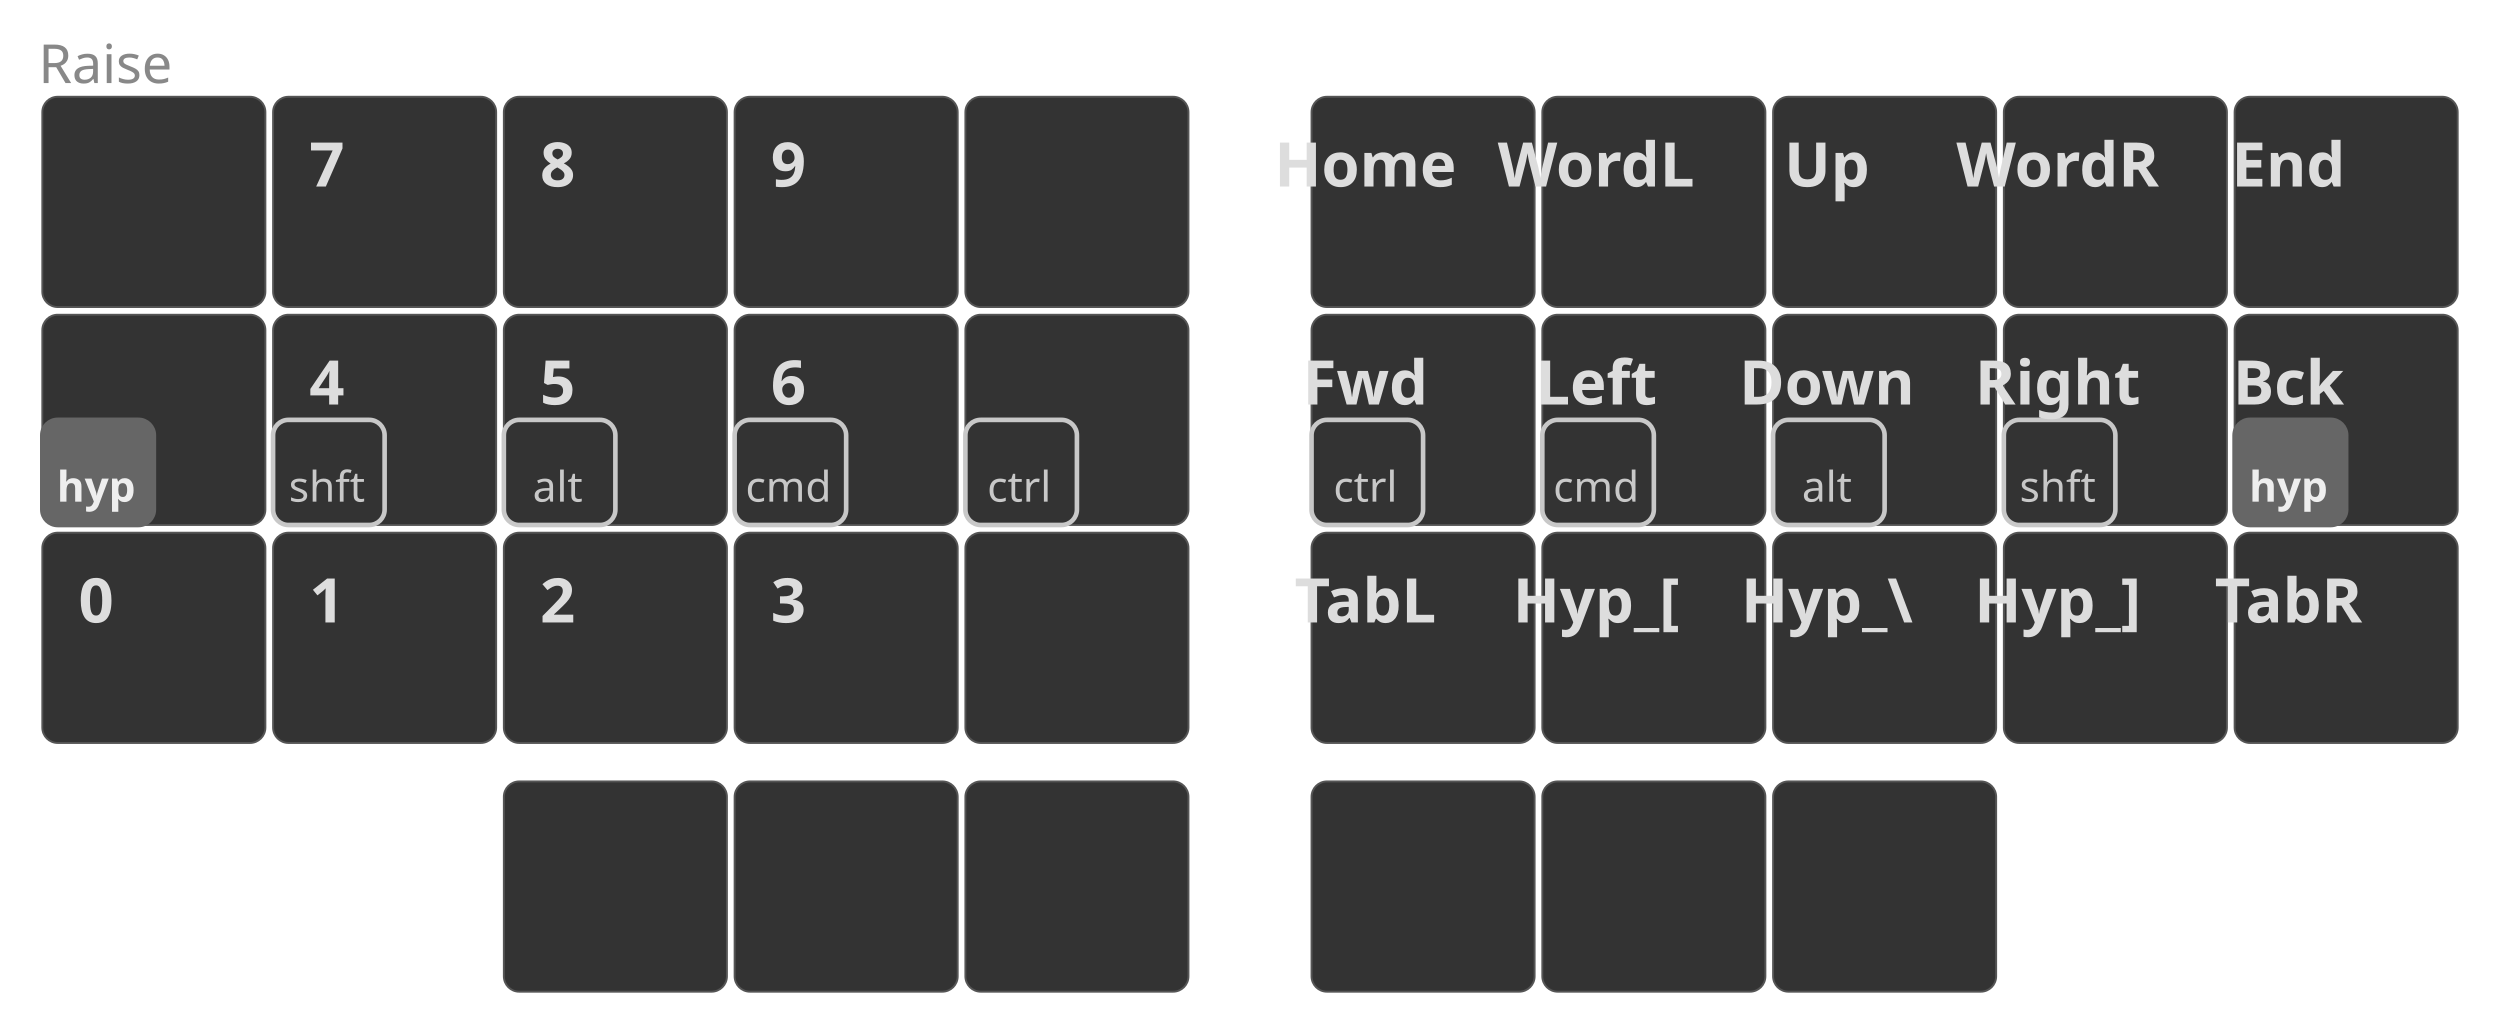
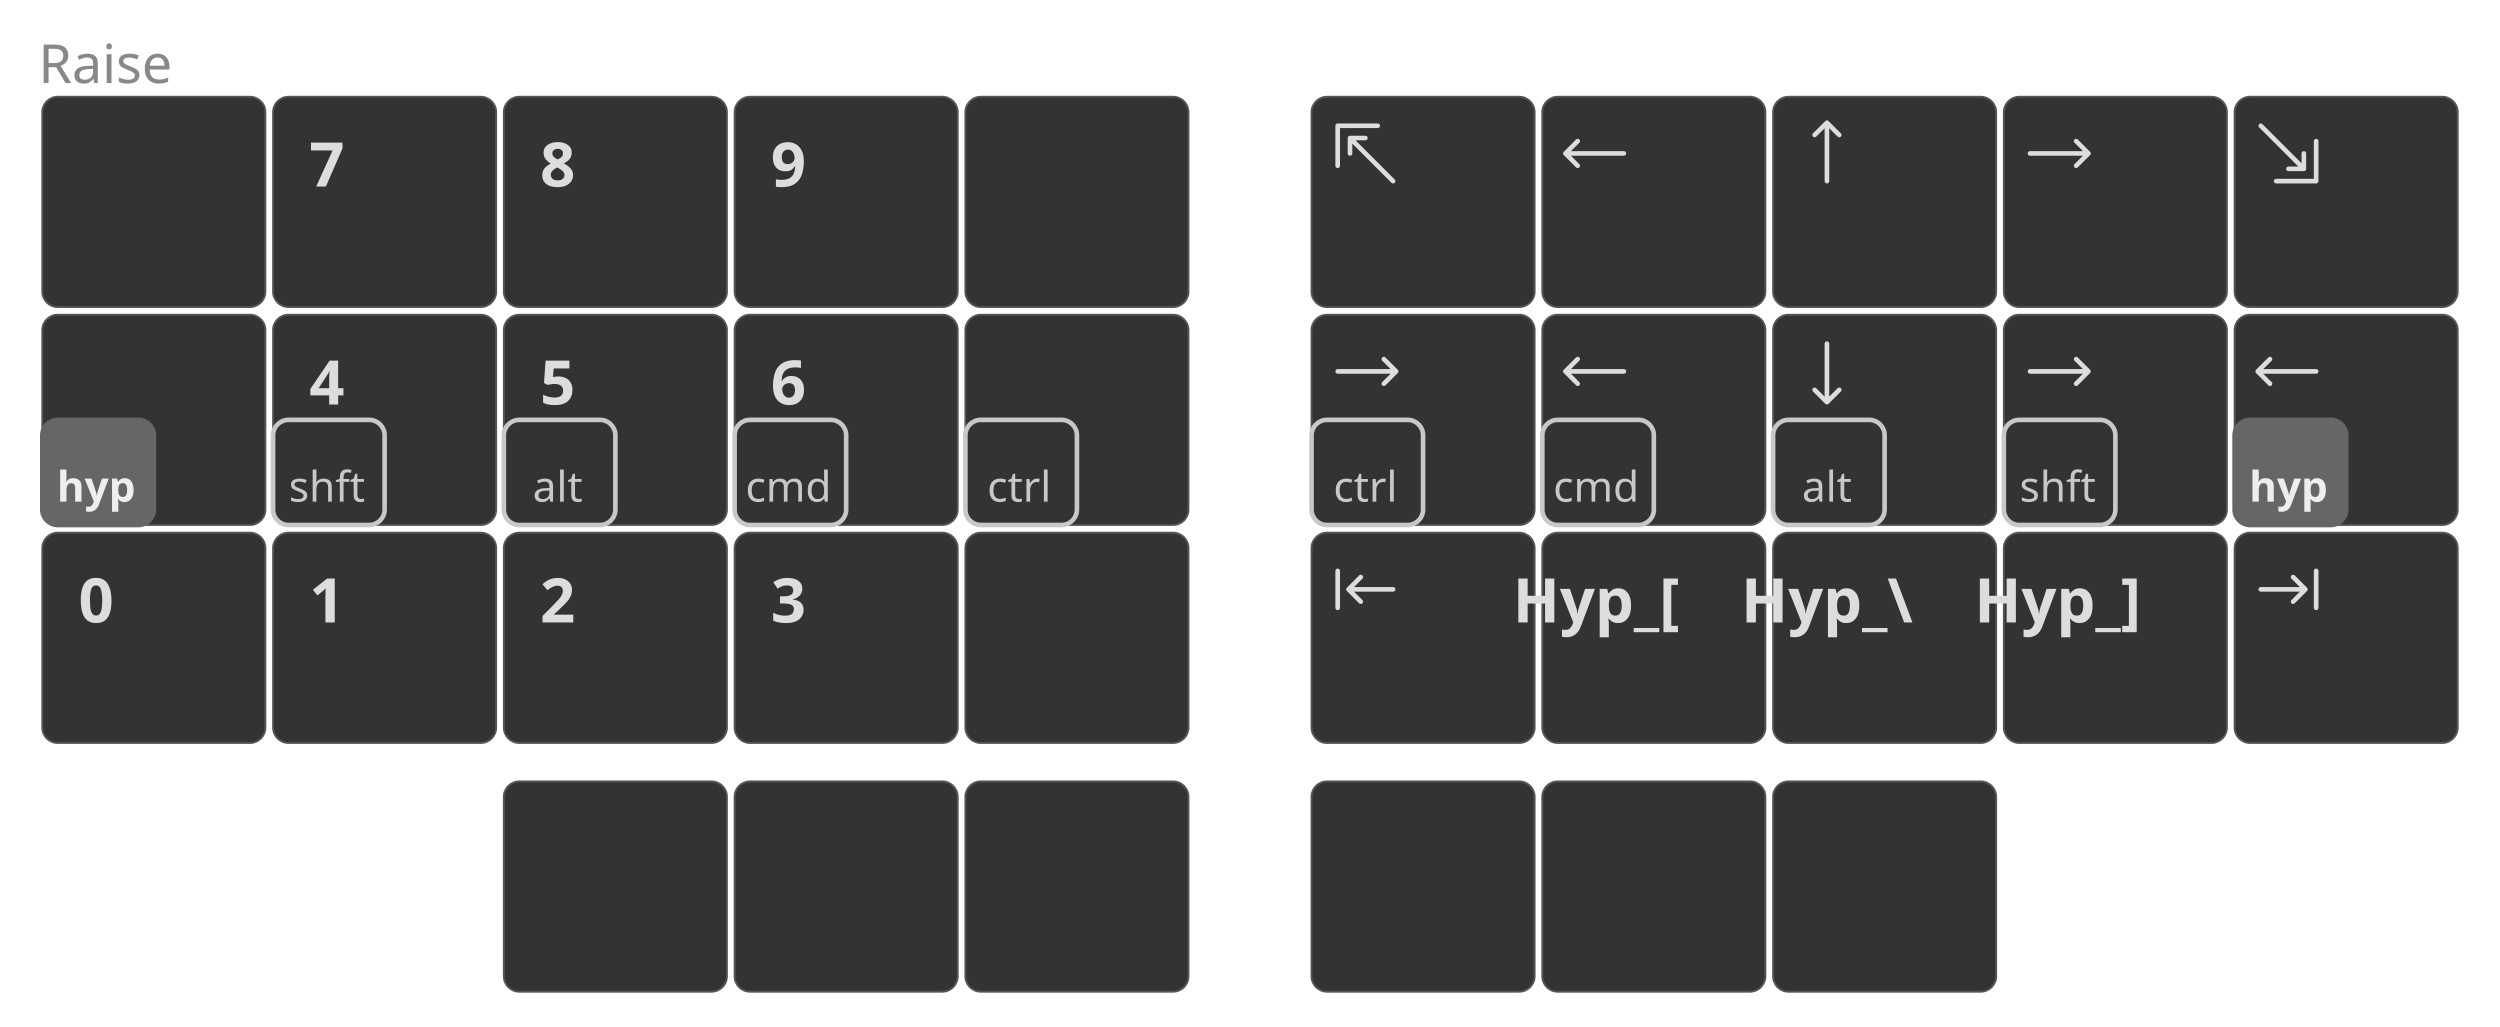
<svg xmlns="http://www.w3.org/2000/svg" class="keymap" width="650" height="267" viewBox="-10 -24 650.0 266.68">
  <style>svg.keymap { background: #1e1e2e; font-family: sans-serif; }
    rect.keycap { fill: #333333; stroke: #555555; stroke-width: 0.5px; }
    text { fill: #c8c8c8; text-anchor: middle; dominant-baseline: central; }
    text.base { font-size: 16px; font-weight: 600; fill: #dddddd; }
    text.hold { font-size: 11px; }
    text.sym { font-size: 13px; fill: #9999ff; }
    text.num { font-size: 13px; fill: #ee9944; }
    text.sticky { font-size: 12px; font-weight: 600; }
    use.glyph { fill: none; stroke: #c8c8c8; stroke-width: 2.5px;
                stroke-linecap: round; stroke-linejoin: round; }
+     use.glyph.base { stroke: #dddddd; stroke-width: 3px; }
    use.glyph.sym { stroke: #9999ff; }
    use.glyph.num { stroke: #ee9944; }
    rect.hold-box { stroke-width: 1.2px; }
    rect.hold-box.tap-preferred.mod { fill: none; stroke: #c8c8c8; }
    rect.hold-box.tap-preferred.sym { fill: none; stroke: #9999ff; }
    rect.hold-box.tap-preferred.nav { fill: none; stroke: #ee9944; }
    rect.hold-box.hold-preferred.mod { fill: #666666; stroke: #666666; }
    rect.hold-box.hold-preferred.sym { fill: #6666bb; stroke: #6666bb; }
    rect.hold-box.hold-preferred.nav { fill: #aa7755; stroke: #aa7755; }
    rect.hold-box.sticky.mod { fill: #666666; stroke: #666666; }
    rect.hold-box.sticky.sym { fill: #6666bb; stroke: #6666bb; }
    rect.hold-box.sticky.nav { fill: #aa7755; stroke: #aa7755; }
    text.hold.hold-preferred.mod, text.sticky.mod { fill: #eeeeee; font-weight: 700; }
    text.hold.hold-preferred.sym, text.sticky.sym,
    text.hold.hold-preferred.nav, text.sticky.nav { fill: #1a1a1a; font-weight: 700; }
    text.hold.tap-preferred { fill: #c8c8c8; }
    text.title { font-size: 14px; fill: #888888; text-anchor: start; }</style>
  <defs>
    <path id="glyph_backspace" class="symbol" transform="scale(0.4) translate(-24,-30)" d="M22,19l10,10 M22,29l10-10 M6,24l10,13h26v-26h-26z" />
    <path id="glyph_return" class="symbol" transform="scale(0.4) translate(-24,-30)" d="M42,13V27H6 m8-8l-8,8l8,8" />
    <path id="glyph_space" class="symbol" transform="scale(0.4) translate(-24,-30)" d="M42,24V32H6V24" />
    <path id="glyph_escape" class="symbol" transform="scale(0.4) translate(-24,-30)" d="M24,24l-18-18 m0,10v-10h10 M24,6A18,18,0,1,1,6,24" />
    <path id="glyph_up" class="symbol" transform="scale(0.4) translate(-24,-30)" d="M24,42v-36 m-8,6l8-8l8,8" />
    <path id="glyph_down" class="symbol" transform="scale(0.4) translate(-24,-30)" d="M24,6v36 m-8,-6l8,8l8-8" />
    <path id="glyph_left" class="symbol" transform="scale(0.4) translate(-24,-30)" d="M42,24h-36 m6-8l-8,8l8,8" />
    <path id="glyph_right" class="symbol" transform="scale(0.4) translate(-24,-30)" d="M6,24h36 m-6-8l8,8l-8,8" />
    <path id="glyph_tab" class="symbol" transform="scale(0.4) translate(-24,-30)" d="M6,24h27 m-6-8l8,8l-8,8 M42,12V36" />
    <path id="glyph_btab" class="symbol" transform="scale(0.4) translate(-24,-30)" d="M42,24h-27 m6-8l-8,8l8,8 M6,12V36" />
    <path id="glyph_home" class="symbol" transform="scale(0.4) translate(-24,-30)" d="M42,42l-28-28 m0,10v-10h10 m8-8h-26v26" />
    <path id="glyph_end" class="symbol" transform="scale(0.4) translate(-24,-30)" d="M6,6l28,28 m0-10v10h-10 m-8,8h26v-26" />
  </defs>
  <text class="title" x="0" y="-8">Raise</text>
  <g transform="translate(0.00,0.00)">
    <rect class="keycap" x="1.0" y="1.0" width="58.0" height="54.67" rx="4.0" ry="4.0" />
  </g>
  <g transform="translate(60.00,0.00)">
    <rect class="keycap" x="1.0" y="1.0" width="58.0" height="54.67" rx="4.0" ry="4.0" />
    <text class="base" x="15.0" y="18.134">7</text>
  </g>
  <g transform="translate(120.00,0.00)">
    <rect class="keycap" x="1.0" y="1.0" width="58.0" height="54.67" rx="4.0" ry="4.0" />
    <text class="base" x="15.0" y="18.134">8</text>
  </g>
  <g transform="translate(180.00,0.00)">
    <rect class="keycap" x="1.0" y="1.0" width="58.0" height="54.67" rx="4.0" ry="4.0" />
    <text class="base" x="15.0" y="18.134">9</text>
  </g>
  <g transform="translate(240.00,0.00)">
    <rect class="keycap" x="1.0" y="1.0" width="58.0" height="54.67" rx="4.0" ry="4.0" />
  </g>
  <g transform="translate(330.00,0.00)">
    <rect class="keycap" x="1.0" y="1.0" width="58.0" height="54.67" rx="4.0" ry="4.0" />
-     <text class="base" x="15.0" y="18.134">Home</text>
+     <use class="glyph base" href="#glyph_home" x="15.0" y="18.134" />
  </g>
  <g transform="translate(390.00,0.00)">
    <rect class="keycap" x="1.0" y="1.0" width="58.0" height="54.67" rx="4.0" ry="4.0" />
-     <text class="base" x="15.0" y="18.134">WordL</text>
+     <use class="glyph base" href="#glyph_left" x="15.0" y="18.134" />
  </g>
  <g transform="translate(450.00,0.00)">
    <rect class="keycap" x="1.0" y="1.0" width="58.0" height="54.67" rx="4.0" ry="4.0" />
-     <text class="base" x="15.0" y="18.134">Up</text>
+     <use class="glyph base" href="#glyph_up" x="15.0" y="18.134" />
  </g>
  <g transform="translate(510.00,0.00)">
    <rect class="keycap" x="1.0" y="1.0" width="58.0" height="54.67" rx="4.0" ry="4.0" />
-     <text class="base" x="15.0" y="18.134">WordR</text>
+     <use class="glyph base" href="#glyph_right" x="15.0" y="18.134" />
  </g>
  <g transform="translate(570.00,0.00)">
    <rect class="keycap" x="1.0" y="1.0" width="58.0" height="54.67" rx="4.0" ry="4.0" />
-     <text class="base" x="15.0" y="18.134">End</text>
+     <use class="glyph base" href="#glyph_end" x="15.0" y="18.134" />
  </g>
  <g transform="translate(0.00,56.67)">
    <rect class="keycap" x="1.0" y="1.0" width="58.0" height="54.67" rx="4.0" ry="4.0" />
    <rect class="hold-box hold-preferred mod" x="1.0" y="28.335" width="29.0" height="27.335" rx="4.0" ry="4.0" />
    <text class="hold hold-preferred mod" x="15.0" y="45.336">hyp</text>
  </g>
  <g transform="translate(60.00,56.67)">
    <rect class="keycap" x="1.0" y="1.0" width="58.0" height="54.67" rx="4.0" ry="4.0" />
    <rect class="hold-box tap-preferred mod" x="1.0" y="28.335" width="29.0" height="27.335" rx="4.0" ry="4.0" />
    <text class="base" x="15.0" y="18.134">4</text>
    <text class="hold tap-preferred mod" x="15.0" y="45.336">shft</text>
  </g>
  <g transform="translate(120.00,56.67)">
    <rect class="keycap" x="1.0" y="1.0" width="58.0" height="54.67" rx="4.0" ry="4.0" />
    <rect class="hold-box tap-preferred mod" x="1.0" y="28.335" width="29.0" height="27.335" rx="4.0" ry="4.0" />
    <text class="base" x="15.0" y="18.134">5</text>
    <text class="hold tap-preferred mod" x="15.0" y="45.336">alt</text>
  </g>
  <g transform="translate(180.00,56.67)">
    <rect class="keycap" x="1.0" y="1.0" width="58.0" height="54.67" rx="4.0" ry="4.0" />
    <rect class="hold-box tap-preferred mod" x="1.0" y="28.335" width="29.0" height="27.335" rx="4.0" ry="4.0" />
    <text class="base" x="15.0" y="18.134">6</text>
    <text class="hold tap-preferred mod" x="15.0" y="45.336">cmd</text>
  </g>
  <g transform="translate(240.00,56.67)">
    <rect class="keycap" x="1.0" y="1.0" width="58.0" height="54.67" rx="4.0" ry="4.0" />
    <rect class="hold-box tap-preferred mod" x="1.0" y="28.335" width="29.0" height="27.335" rx="4.0" ry="4.0" />
    <text class="hold tap-preferred mod" x="15.0" y="45.336">ctrl</text>
  </g>
  <g transform="translate(330.00,56.67)">
    <rect class="keycap" x="1.0" y="1.0" width="58.0" height="54.67" rx="4.0" ry="4.0" />
    <rect class="hold-box tap-preferred mod" x="1.0" y="28.335" width="29.0" height="27.335" rx="4.0" ry="4.0" />
-     <text class="base" x="15.0" y="18.134">Fwd</text>
+     <use class="glyph base" href="#glyph_right" x="15.0" y="18.134" />
    <text class="hold tap-preferred mod" x="15.0" y="45.336">ctrl</text>
  </g>
  <g transform="translate(390.00,56.67)">
    <rect class="keycap" x="1.0" y="1.0" width="58.0" height="54.67" rx="4.0" ry="4.0" />
    <rect class="hold-box tap-preferred mod" x="1.0" y="28.335" width="29.0" height="27.335" rx="4.0" ry="4.0" />
-     <text class="base" x="15.0" y="18.134">Left</text>
+     <use class="glyph base" href="#glyph_left" x="15.0" y="18.134" />
    <text class="hold tap-preferred mod" x="15.0" y="45.336">cmd</text>
  </g>
  <g transform="translate(450.00,56.67)">
    <rect class="keycap" x="1.0" y="1.0" width="58.0" height="54.67" rx="4.0" ry="4.0" />
    <rect class="hold-box tap-preferred mod" x="1.0" y="28.335" width="29.0" height="27.335" rx="4.0" ry="4.0" />
-     <text class="base" x="15.0" y="18.134">Down</text>
+     <use class="glyph base" href="#glyph_down" x="15.0" y="18.134" />
    <text class="hold tap-preferred mod" x="15.0" y="45.336">alt</text>
  </g>
  <g transform="translate(510.00,56.67)">
    <rect class="keycap" x="1.0" y="1.0" width="58.0" height="54.67" rx="4.0" ry="4.0" />
    <rect class="hold-box tap-preferred mod" x="1.0" y="28.335" width="29.0" height="27.335" rx="4.0" ry="4.0" />
-     <text class="base" x="15.0" y="18.134">Right</text>
+     <use class="glyph base" href="#glyph_right" x="15.0" y="18.134" />
    <text class="hold tap-preferred mod" x="15.0" y="45.336">shft</text>
  </g>
  <g transform="translate(570.00,56.67)">
    <rect class="keycap" x="1.0" y="1.0" width="58.0" height="54.67" rx="4.0" ry="4.0" />
    <rect class="hold-box hold-preferred mod" x="1.0" y="28.335" width="29.0" height="27.335" rx="4.0" ry="4.0" />
-     <text class="base" x="15.0" y="18.134">Bck</text>
+     <use class="glyph base" href="#glyph_left" x="15.0" y="18.134" />
    <text class="hold hold-preferred mod" x="15.0" y="45.336">hyp</text>
  </g>
  <g transform="translate(0.00,113.34)">
    <rect class="keycap" x="1.0" y="1.0" width="58.0" height="54.67" rx="4.0" ry="4.0" />
    <text class="base" x="15.0" y="18.134">0</text>
  </g>
  <g transform="translate(60.00,113.34)">
    <rect class="keycap" x="1.0" y="1.0" width="58.0" height="54.67" rx="4.0" ry="4.0" />
    <text class="base" x="15.0" y="18.134">1</text>
  </g>
  <g transform="translate(120.00,113.34)">
    <rect class="keycap" x="1.0" y="1.0" width="58.0" height="54.67" rx="4.0" ry="4.0" />
    <text class="base" x="15.0" y="18.134">2</text>
  </g>
  <g transform="translate(180.00,113.34)">
    <rect class="keycap" x="1.0" y="1.0" width="58.0" height="54.67" rx="4.0" ry="4.0" />
    <text class="base" x="15.0" y="18.134">3</text>
  </g>
  <g transform="translate(240.00,113.34)">
    <rect class="keycap" x="1.0" y="1.0" width="58.0" height="54.67" rx="4.0" ry="4.0" />
  </g>
  <g transform="translate(330.00,113.34)">
    <rect class="keycap" x="1.0" y="1.0" width="58.0" height="54.67" rx="4.0" ry="4.0" />
-     <text class="base" x="15.0" y="18.134">TabL</text>
+     <use class="glyph base" href="#glyph_btab" x="15.0" y="18.134" />
  </g>
  <g transform="translate(390.00,113.34)">
    <rect class="keycap" x="1.0" y="1.0" width="58.0" height="54.67" rx="4.0" ry="4.0" />
    <text class="base" x="15.0" y="18.134">Hyp_[</text>
  </g>
  <g transform="translate(450.00,113.34)">
    <rect class="keycap" x="1.0" y="1.0" width="58.0" height="54.67" rx="4.0" ry="4.0" />
    <text class="base" x="15.0" y="18.134">Hyp_\</text>
  </g>
  <g transform="translate(510.00,113.34)">
    <rect class="keycap" x="1.0" y="1.0" width="58.0" height="54.67" rx="4.0" ry="4.0" />
    <text class="base" x="15.0" y="18.134">Hyp_]</text>
  </g>
  <g transform="translate(570.00,113.34)">
    <rect class="keycap" x="1.0" y="1.0" width="58.0" height="54.67" rx="4.0" ry="4.0" />
-     <text class="base" x="15.0" y="18.134">TabR</text>
+     <use class="glyph base" href="#glyph_tab" x="15.0" y="18.134" />
  </g>
  <g transform="translate(120.00,178.01)">
    <rect class="keycap" x="1.0" y="1.0" width="58.0" height="54.67" rx="4.0" ry="4.0" />
  </g>
  <g transform="translate(180.00,178.01)">
    <rect class="keycap" x="1.0" y="1.0" width="58.0" height="54.67" rx="4.0" ry="4.0" />
  </g>
  <g transform="translate(240.00,178.01)">
    <rect class="keycap" x="1.0" y="1.0" width="58.0" height="54.67" rx="4.0" ry="4.0" />
  </g>
  <g transform="translate(330.00,178.01)">
    <rect class="keycap" x="1.0" y="1.0" width="58.0" height="54.67" rx="4.0" ry="4.0" />
  </g>
  <g transform="translate(390.00,178.01)">
    <rect class="keycap" x="1.0" y="1.0" width="58.0" height="54.67" rx="4.0" ry="4.0" />
  </g>
  <g transform="translate(450.00,178.01)">
    <rect class="keycap" x="1.0" y="1.0" width="58.0" height="54.67" rx="4.0" ry="4.0" />
  </g>
</svg>
